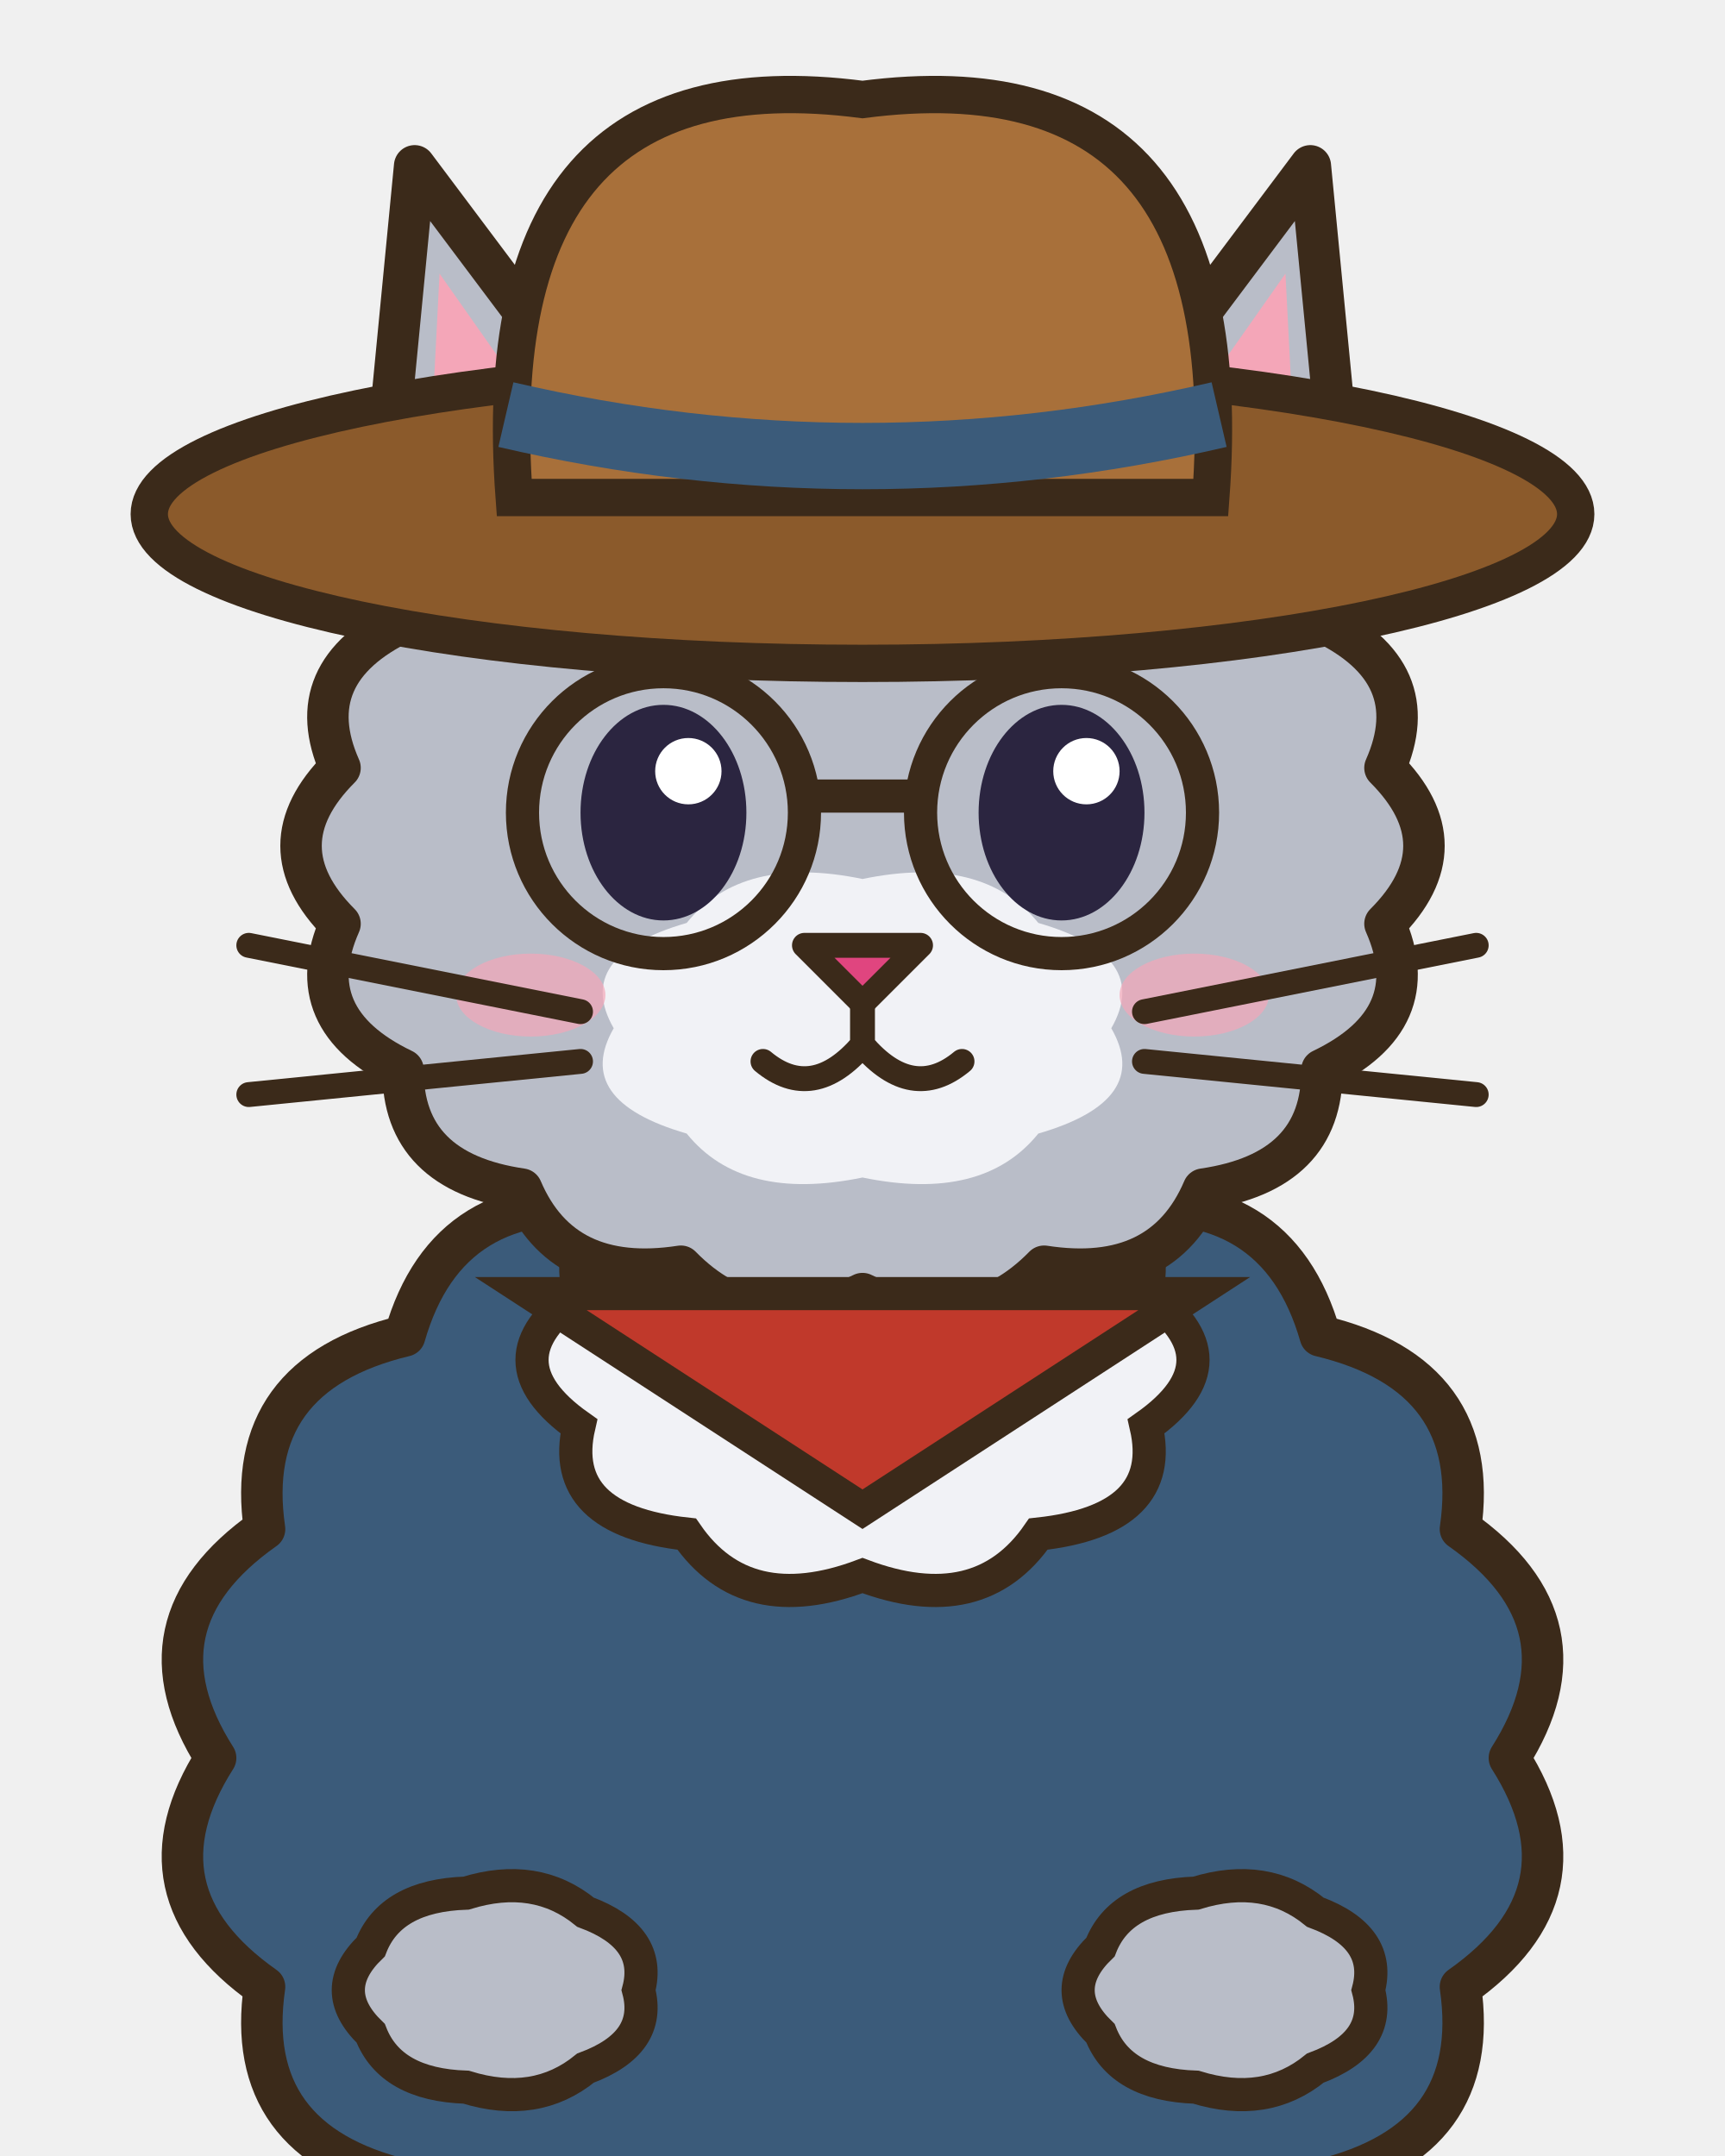
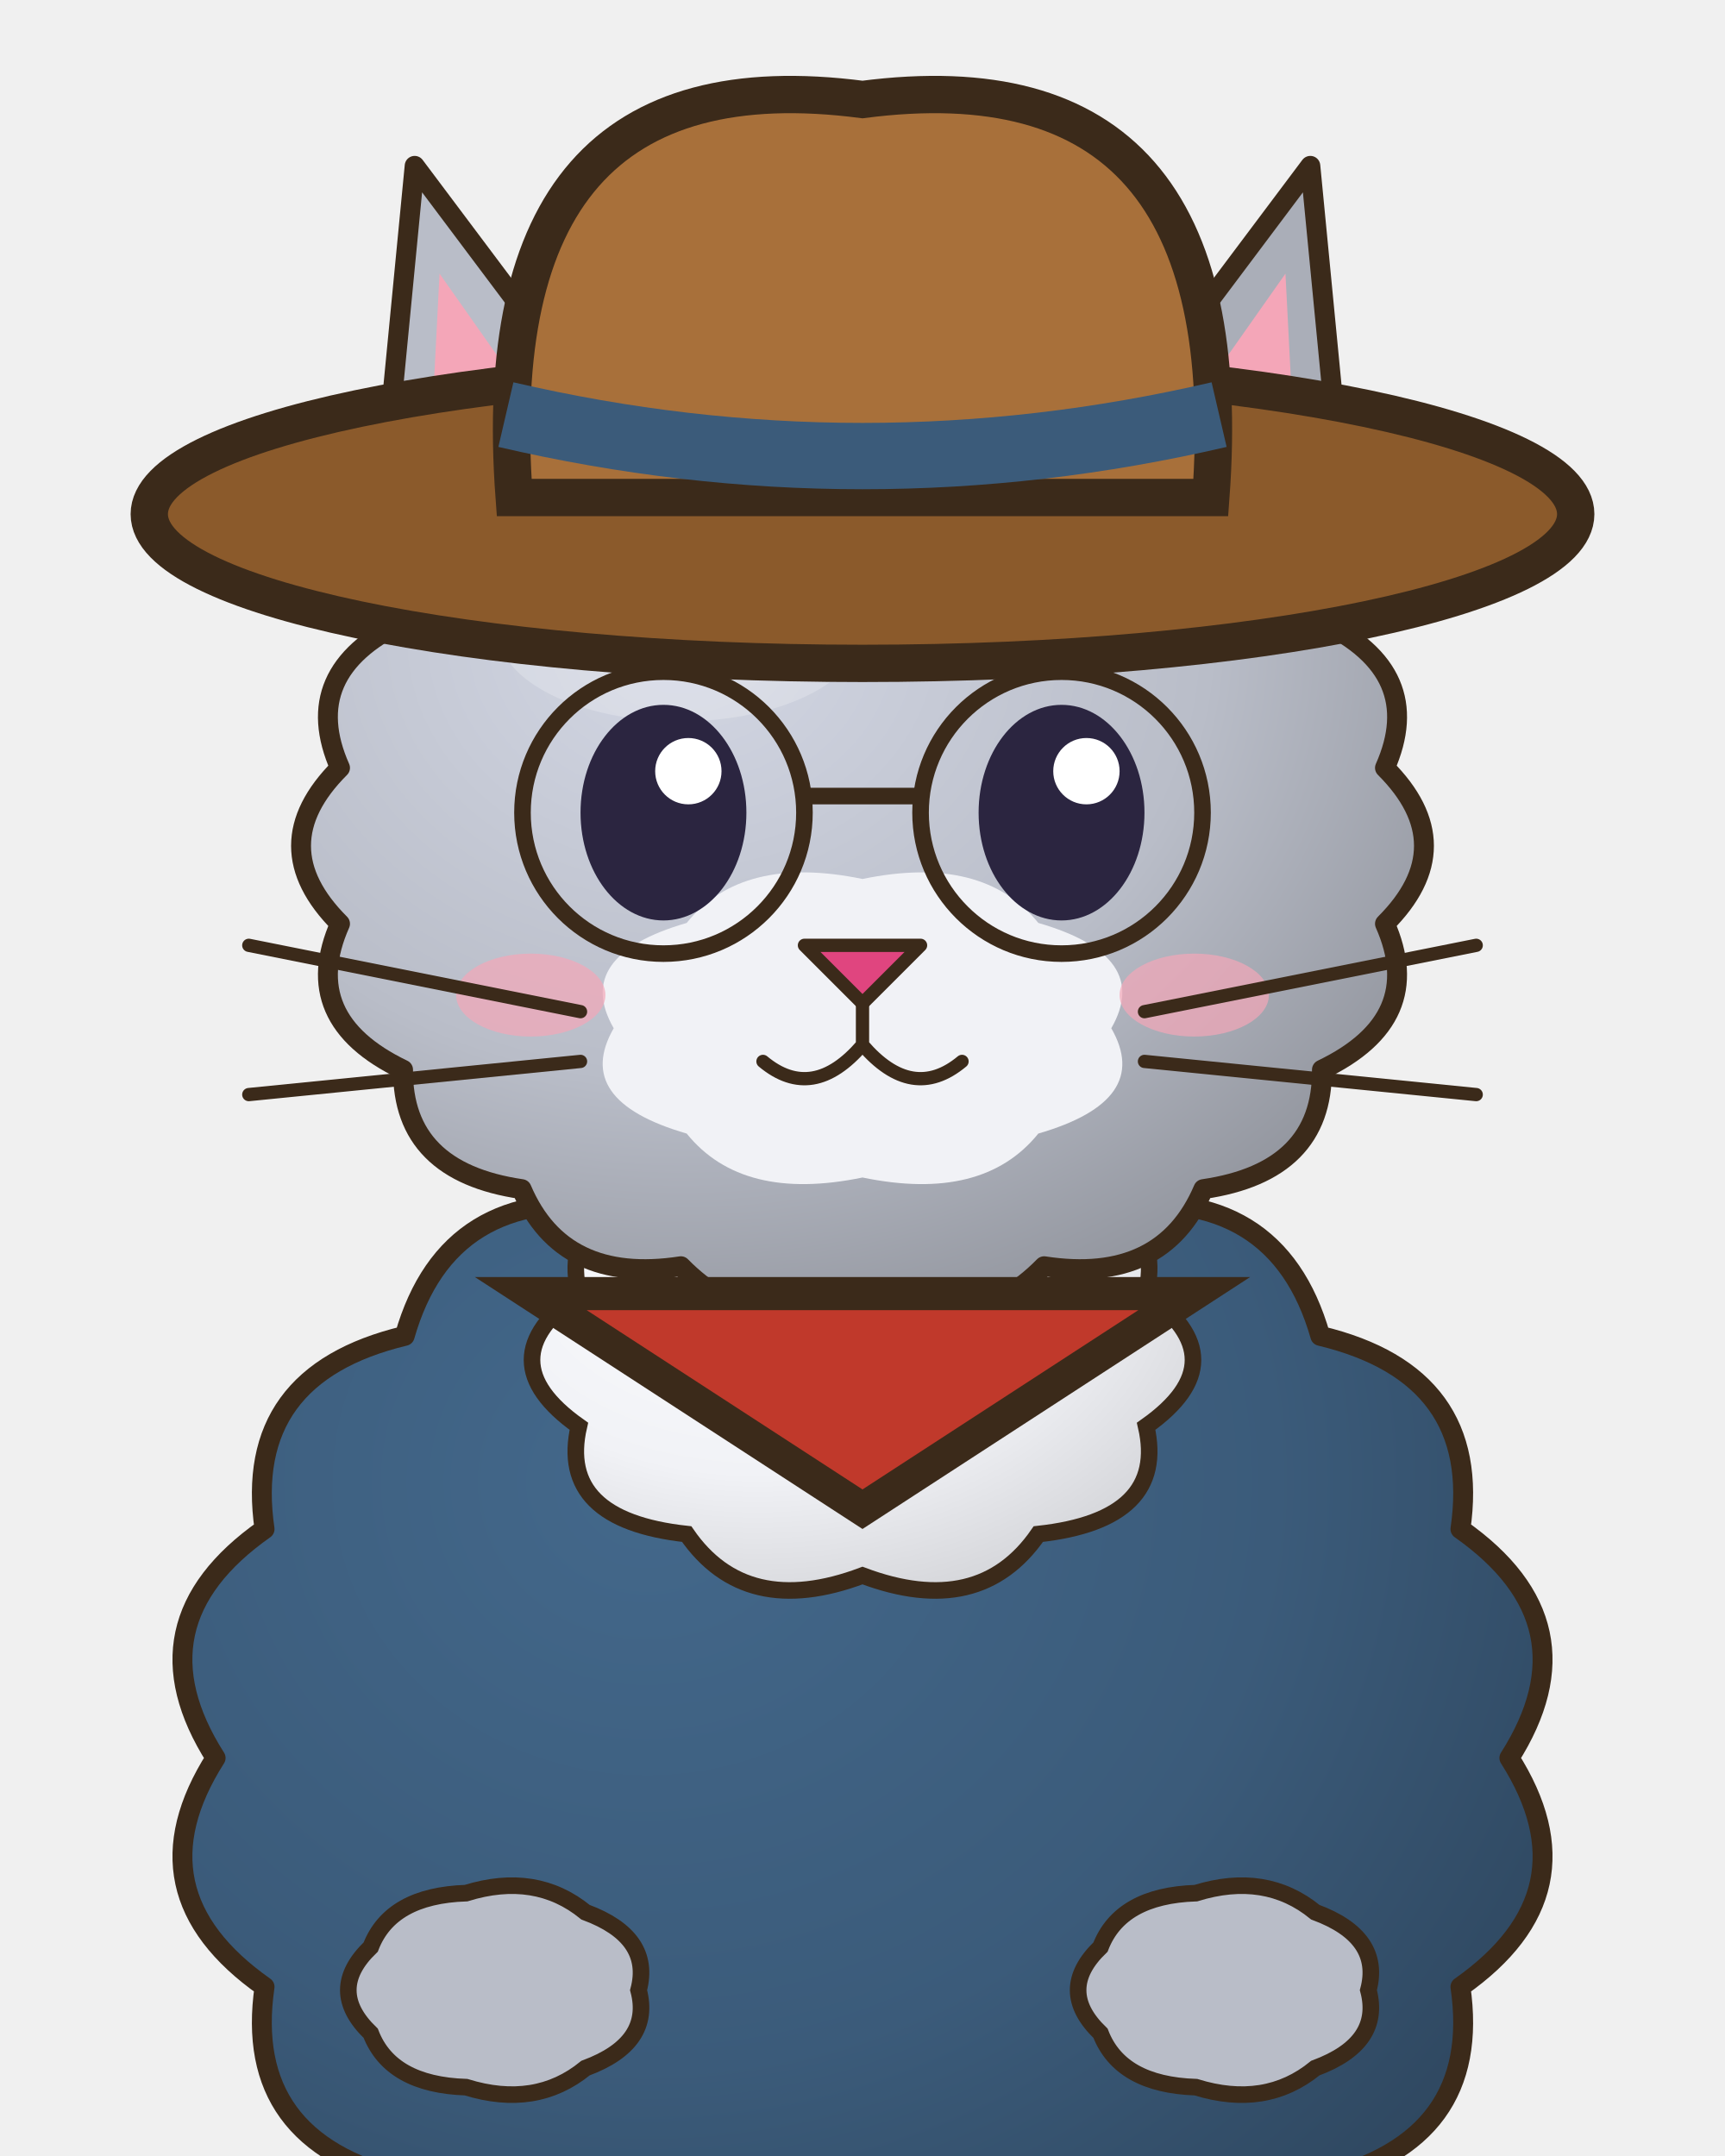
<svg xmlns="http://www.w3.org/2000/svg" viewBox="-104 -252 208 260">
-   <path d="M78.0 -40.0 Q88.3 -23.8 72.1 -12.4 Q74.8 6.2 55.2 10.9 Q50.0 29.1 29.8 26.5 Q17.6 41.5 0.0 32.0 Q-17.6 41.5 -29.8 26.5 Q-50.0 29.1 -55.2 10.9 Q-74.8 6.2 -72.1 -12.4 Q-88.3 -23.8 -78.0 -40.0 Q-88.3 -56.2 -72.1 -67.6 Q-74.8 -86.2 -55.2 -90.9 Q-50.0 -109.1 -29.8 -106.5 Q-17.6 -121.5 -0.0 -112.0 Q17.6 -121.5 29.8 -106.5 Q50.0 -109.1 55.2 -90.9 Q74.8 -86.2 72.1 -67.6 Q88.3 -56.2 78.0 -40.0Z" fill="#3b5b7a" stroke="#3b2a1a" stroke-width="5" stroke-linejoin="round" />
-   <path d="M34.2 -80.0 Q36.8 -68.7 21.2 -67.0 Q14.1 -56.7 0.0 -62.0 Q-14.1 -56.7 -21.2 -67.0 Q-36.8 -68.7 -34.2 -80.0 Q-45.5 -88.0 -34.2 -96.0 Q-36.8 -107.3 -21.2 -109.0 Q-14.1 -119.3 -0.0 -114.0 Q14.1 -119.3 21.2 -109.0 Q36.8 -107.3 34.2 -96.0 Q45.5 -88.0 34.2 -80.0Z" fill="#f1f2f6" stroke="#3b2a1a" stroke-width="4" />
-   <path d="M-24 -192 L-54 -232 L-60 -170Z" fill="#b9bdc8" stroke="#3b2a1a" stroke-width="5" stroke-linejoin="round" />
+   <defs>
+     <radialGradient id="ovaquerogrey02499" cx=".34" cy=".28" r=".85">
+       <stop offset="0" stop-color="#43688b" />
+       <stop offset=".55" stop-color="#3b5b7a" />
+       <stop offset="1" stop-color="#2c435a" />
+     </radialGradient>
+     <radialGradient id="fvaquerogrey02499" cx=".34" cy=".28" r=".85">
+       <stop offset="0" stop-color="#d3d7e4" />
+       <stop offset=".55" stop-color="#b9bdc8" />
+       <stop offset="1" stop-color="#898c94" />
+     </radialGradient>
+     <radialGradient id="bvaquerogrey02499" cx=".34" cy=".28" r=".85">
+       <stop offset="0" stop-color="#fbfcff" />
+       <stop offset=".55" stop-color="#f1f2f6" />
+       <stop offset="1" stop-color="#cfd0d4" />
+     </radialGradient>
+   </defs>
+   <ellipse cx="6" cy="34" rx="78" ry="16" fill="#000" opacity=".16" />
+   <path d="M78.0 -40.0 Q88.3 -23.8 72.1 -12.4 Q74.8 6.2 55.2 10.9 Q50.0 29.1 29.8 26.5 Q17.6 41.5 0.0 32.0 Q-17.6 41.5 -29.8 26.5 Q-50.0 29.1 -55.2 10.9 Q-74.8 6.2 -72.1 -12.4 Q-88.3 -23.8 -78.0 -40.0 Q-88.3 -56.2 -72.1 -67.6 Q-74.8 -86.2 -55.2 -90.9 Q-50.0 -109.1 -29.8 -106.5 Q-17.6 -121.5 -0.0 -112.0 Q17.6 -121.5 29.8 -106.5 Q50.0 -109.1 55.2 -90.9 Q74.8 -86.2 72.1 -67.6 Q88.3 -56.2 78.0 -40.0Z" fill="url(#ovaquerogrey02499)" stroke="#3b2a1a" stroke-width="2.4" stroke-linejoin="round" />
+   <path d="M34.2 -80.0 Q36.8 -68.7 21.2 -67.0 Q14.1 -56.7 0.0 -62.0 Q-14.1 -56.7 -21.2 -67.0 Q-36.8 -68.7 -34.2 -80.0 Q-45.5 -88.0 -34.2 -96.0 Q-36.8 -107.3 -21.2 -109.0 Q-14.1 -119.3 -0.0 -114.0 Q14.1 -119.3 21.2 -109.0 Q36.8 -107.3 34.2 -96.0 Q45.5 -88.0 34.2 -80.0Z" fill="url(#bvaquerogrey02499)" stroke="#3b2a1a" stroke-width="2" />
+   <path d="M-24 -192 L-54 -232 L-60 -170Z" fill="#b9bdc8" stroke="#3b2a1a" stroke-width="2.4" stroke-linejoin="round" />
  <path d="M-32 -192 L-51 -219 L-53 -180Z" fill="#f4a6b8" />
-   <path d="M24 -192 L54 -232 L60 -170Z" fill="#b9bdc8" stroke="#3b2a1a" stroke-width="5" stroke-linejoin="round" />
+   <path d="M24 -192 L54 -232 L60 -170Z" fill="#aaaeb8" stroke="#3b2a1a" stroke-width="2.4" stroke-linejoin="round" />
  <path d="M32 -192 L51 -219 L53 -180Z" fill="#f4a6b8" />
-   <path d="M63.0 -140.6 Q68.1 -129.1 55.4 -123.0 Q55.5 -110.7 41.1 -108.6 Q36.2 -97.1 21.9 -99.3 Q12.6 -89.8 0.0 -96.0 Q-12.6 -89.8 -21.9 -99.3 Q-36.2 -97.1 -41.1 -108.6 Q-55.5 -110.7 -55.4 -123.0 Q-68.1 -129.1 -63.0 -140.6 Q-72.4 -150.0 -63.0 -159.4 Q-68.1 -170.9 -55.4 -177.0 Q-55.5 -189.3 -41.1 -191.4 Q-36.2 -202.9 -21.9 -200.7 Q-12.6 -210.2 -0.0 -204.0 Q12.6 -210.2 21.9 -200.7 Q36.2 -202.9 41.1 -191.4 Q55.5 -189.3 55.4 -177.0 Q68.1 -170.9 63.0 -159.4 Q72.4 -150.0 63.0 -140.6Z" fill="#b9bdc8" stroke="#3b2a1a" stroke-width="5" stroke-linejoin="round" />
+   <path d="M63.0 -140.6 Q68.1 -129.1 55.4 -123.0 Q55.5 -110.7 41.1 -108.6 Q36.2 -97.1 21.9 -99.3 Q12.6 -89.8 0.0 -96.0 Q-12.6 -89.8 -21.9 -99.3 Q-36.2 -97.1 -41.1 -108.6 Q-55.5 -110.7 -55.4 -123.0 Q-68.1 -129.1 -63.0 -140.6 Q-72.4 -150.0 -63.0 -159.4 Q-68.1 -170.9 -55.4 -177.0 Q-55.5 -189.3 -41.1 -191.4 Q-36.2 -202.9 -21.9 -200.7 Q-12.6 -210.2 -0.0 -204.0 Q12.6 -210.2 21.9 -200.7 Q36.2 -202.9 41.1 -191.4 Q55.5 -189.3 55.4 -177.0 Q68.1 -170.9 63.0 -159.4 Q72.4 -150.0 63.0 -140.6Z" fill="url(#fvaquerogrey02499)" stroke="#3b2a1a" stroke-width="2.4" stroke-linejoin="round" />
+   <ellipse cx="-22" cy="-176" rx="22" ry="11" fill="#fff" opacity=".22" />
  <path d="M30.0 -128.0 Q35.0 -119.3 21.2 -115.3 Q14.5 -107.0 0.0 -110.0 Q-14.5 -107.0 -21.2 -115.3 Q-35.0 -119.3 -30.0 -128.0 Q-35.0 -136.7 -21.2 -140.7 Q-14.5 -149.0 -0.0 -146.0 Q14.5 -149.0 21.2 -140.7 Q35.0 -136.7 30.0 -128.0Z" fill="#f1f2f6" />
  <ellipse cx="-24" cy="-154" rx="10" ry="13" fill="#2b2540" />
  <circle cx="-21" cy="-159" r="4" fill="#fff" />
  <ellipse cx="-40" cy="-132" rx="9" ry="5" fill="#f4a6b8" opacity=".7" />
-   <path d="M-34 -130 L-74 -138 M-34 -124 L-74 -120" stroke="#3b2a1a" stroke-width="3" stroke-linecap="round" />
+   <path d="M-34 -130 L-74 -138 M-34 -124 L-74 -120" stroke="#3b2a1a" stroke-width="1.6" stroke-linecap="round" />
  <ellipse cx="24" cy="-154" rx="10" ry="13" fill="#2b2540" />
  <circle cx="27" cy="-159" r="4" fill="#fff" />
  <ellipse cx="40" cy="-132" rx="9" ry="5" fill="#f4a6b8" opacity=".7" />
-   <path d="M34 -130 L74 -138 M34 -124 L74 -120" stroke="#3b2a1a" stroke-width="3" stroke-linecap="round" />
-   <path d="M-7 -138 H7 L0 -131Z" fill="#e0457f" stroke="#3b2a1a" stroke-width="3" stroke-linejoin="round" />
-   <path d="M0 -131 V-126 M0 -126 Q-6 -119 -12 -124 M0 -126 Q6 -119 12 -124" fill="none" stroke="#3b2a1a" stroke-width="3" stroke-linecap="round" />
-   <circle cx="-24" cy="-154" r="17" fill="none" stroke="#3b2a1a" stroke-width="4" />
-   <circle cx="24" cy="-154" r="17" fill="none" stroke="#3b2a1a" stroke-width="4" />
-   <path d="M-7 -156 H7" stroke="#3b2a1a" stroke-width="4" />
+   <path d="M34 -130 L74 -138 M34 -124 L74 -120" stroke="#3b2a1a" stroke-width="1.6" stroke-linecap="round" />
+   <path d="M-7 -138 H7 L0 -131Z" fill="#e0457f" stroke="#3b2a1a" stroke-width="1.6" stroke-linejoin="round" />
+   <path d="M0 -131 V-126 M0 -126 Q-6 -119 -12 -124 M0 -126 Q6 -119 12 -124" fill="none" stroke="#3b2a1a" stroke-width="1.6" stroke-linecap="round" />
+   <circle cx="-24" cy="-154" r="17" fill="none" stroke="#3b2a1a" stroke-width="2" />
+   <circle cx="24" cy="-154" r="17" fill="none" stroke="#3b2a1a" stroke-width="2" />
+   <path d="M-7 -156 H7" stroke="#3b2a1a" stroke-width="2" />
  <ellipse cx="0" cy="-190" rx="86" ry="18" fill="#8b5a2b" stroke="#3b2a1a" stroke-width="4.5" />
  <path d="M-42 -192 Q-46 -246 0 -240 Q46 -246 42 -192Z" fill="#a8703a" stroke="#3b2a1a" stroke-width="4.5" />
  <path d="M-43 -202 Q0 -192 43 -202" fill="none" stroke="#3b5b7a" stroke-width="8" />
  <path d="M-40 -96 L0 -70 L40 -96 Z" fill="#c0392b" stroke="#3b2a1a" stroke-width="4" />
-   <path d="M-27.0 -12.0 Q-25.3 -5.6 -33.4 -2.6 Q-39.4 2.3 -47.8 -0.3 Q-56.9 -0.6 -59.3 -6.8 Q-64.7 -12.0 -59.3 -17.2 Q-56.9 -23.4 -47.8 -23.7 Q-39.4 -26.3 -33.4 -21.4 Q-25.3 -18.4 -27.0 -12.0Z" fill="#b9bdc8" stroke="#3b2a1a" stroke-width="4" />
-   <path d="M61.0 -12.0 Q62.7 -5.6 54.6 -2.6 Q48.6 2.3 40.2 -0.3 Q31.1 -0.6 28.7 -6.8 Q23.3 -12.0 28.7 -17.2 Q31.1 -23.4 40.2 -23.7 Q48.6 -26.3 54.6 -21.4 Q62.7 -18.4 61.0 -12.0Z" fill="#b9bdc8" stroke="#3b2a1a" stroke-width="4" />
+   <path d="M-27.0 -12.0 Q-25.3 -5.6 -33.4 -2.6 Q-39.4 2.3 -47.8 -0.3 Q-56.9 -0.6 -59.3 -6.8 Q-64.7 -12.0 -59.3 -17.2 Q-56.9 -23.4 -47.8 -23.7 Q-39.4 -26.3 -33.4 -21.4 Q-25.3 -18.4 -27.0 -12.0Z" fill="#b9bdc8" stroke="#3b2a1a" stroke-width="2" />
+   <path d="M61.0 -12.0 Q62.7 -5.6 54.6 -2.6 Q48.6 2.3 40.2 -0.3 Q31.1 -0.6 28.7 -6.8 Q23.3 -12.0 28.7 -17.2 Q31.1 -23.4 40.2 -23.7 Q48.6 -26.3 54.6 -21.4 Q62.7 -18.4 61.0 -12.0Z" fill="#b9bdc8" stroke="#3b2a1a" stroke-width="2" />
</svg>
